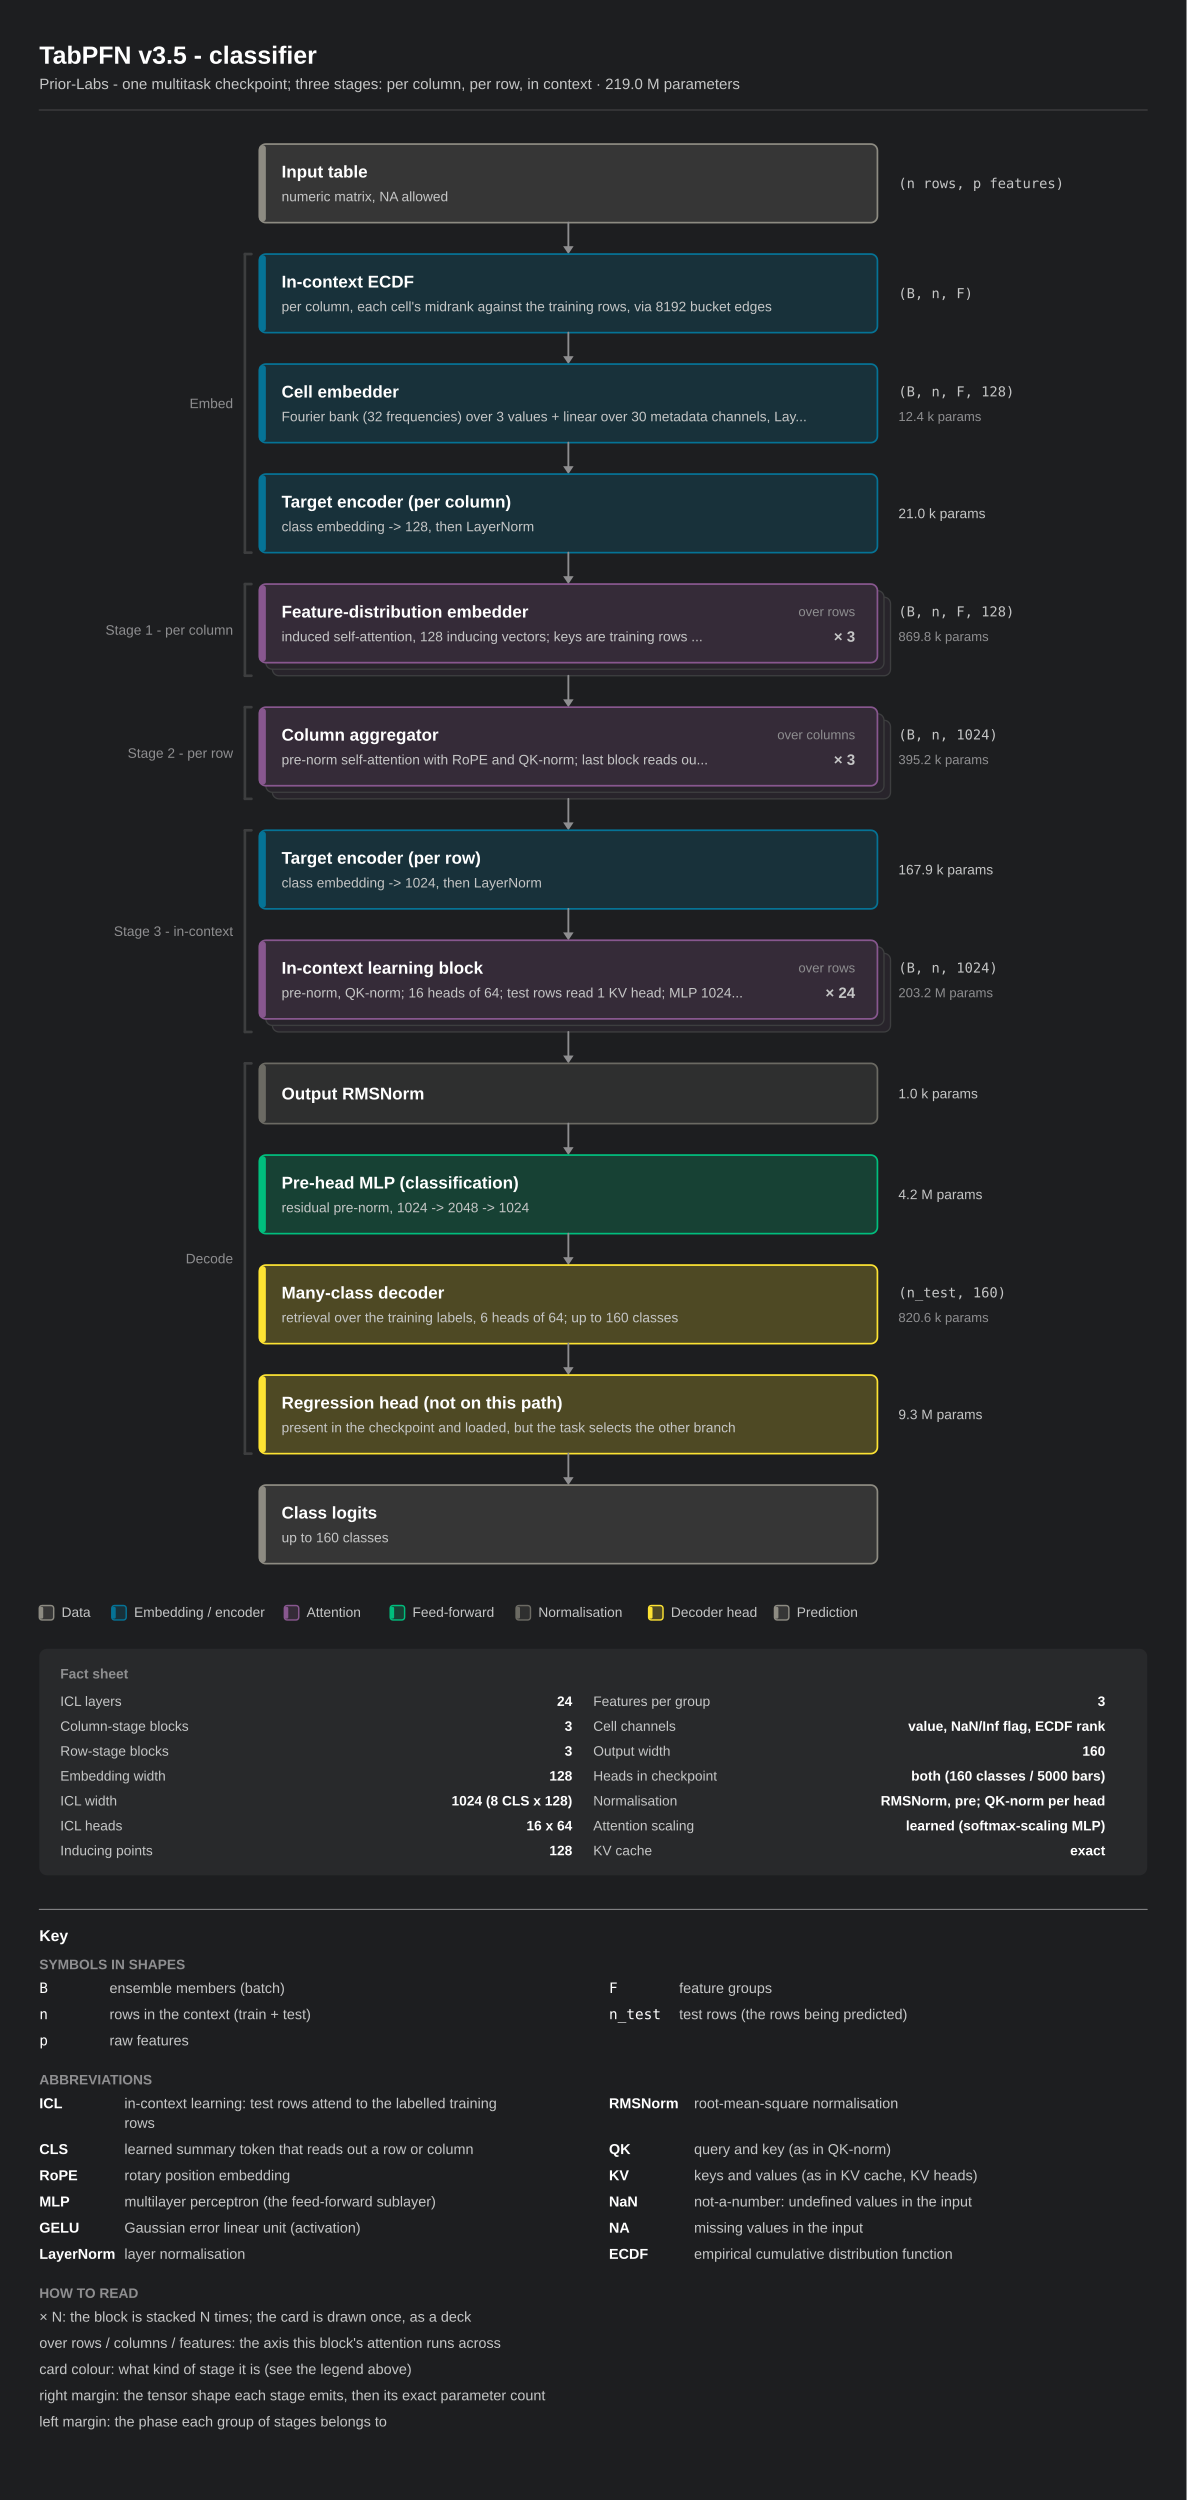
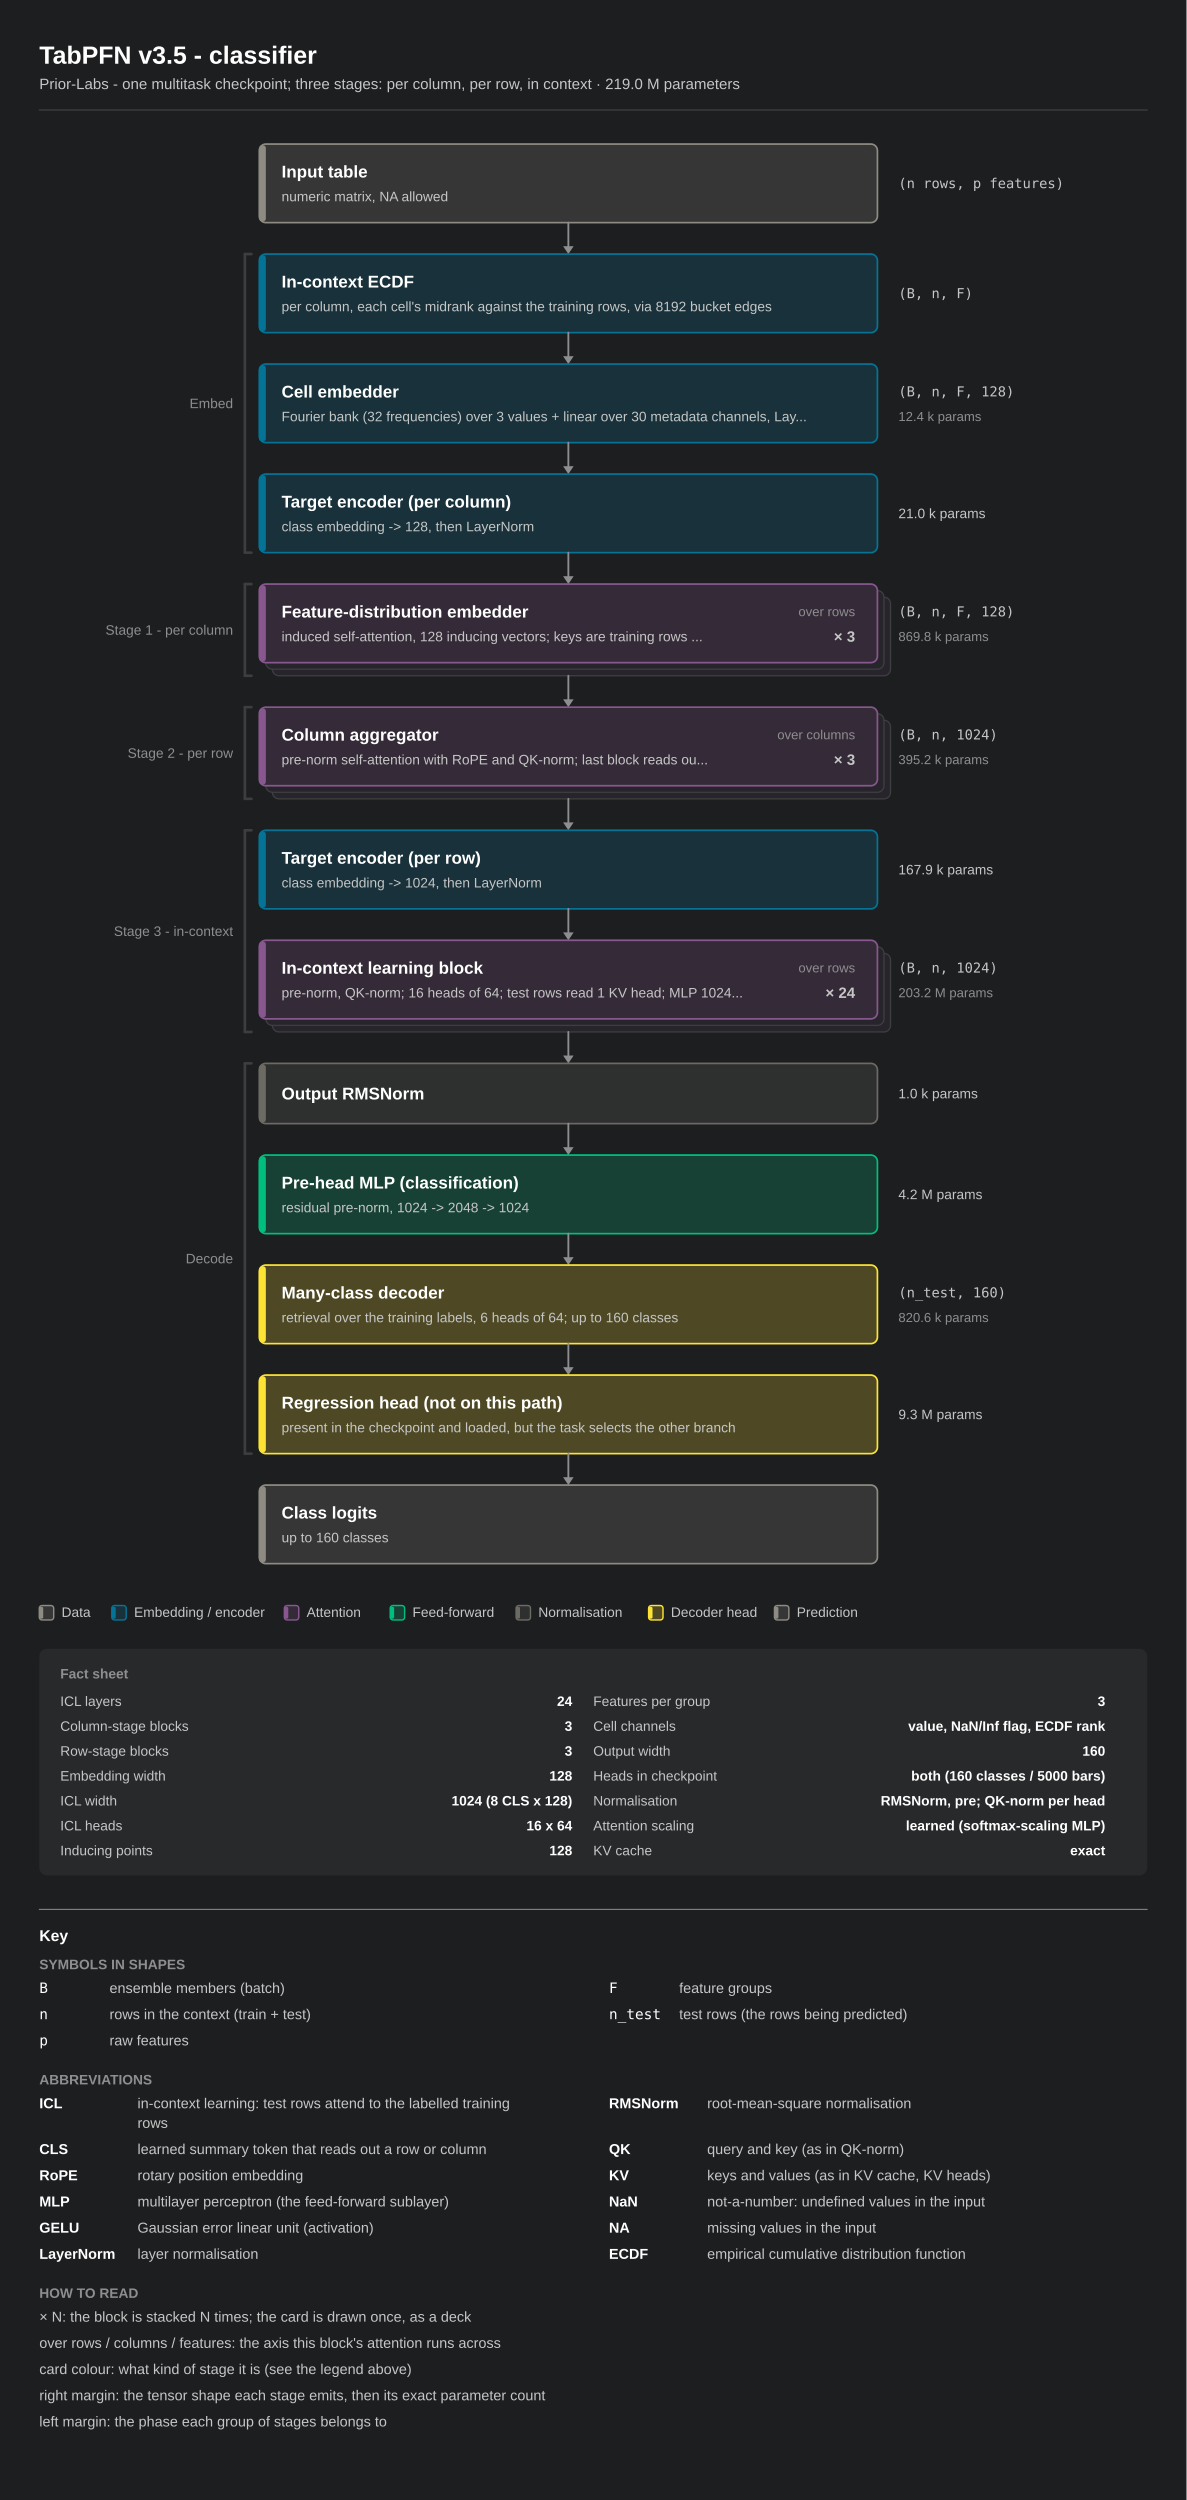
<svg xmlns="http://www.w3.org/2000/svg" width="906" height="1909" viewBox="0 0 906 1909">
  <rect width="906" height="1909" fill="#1d1e20" />
  <text x="30" y="42" dy="0.35em" font-family="-apple-system, BlinkMacSystemFont, 'Segoe UI', 'Helvetica Neue', Arial, sans-serif" font-size="19px" font-weight="600" fill="#ffffff">TabPFN v3.5 - classifier</text>
  <text x="30" y="64" dy="0.35em" font-family="-apple-system, BlinkMacSystemFont, 'Segoe UI', 'Helvetica Neue', Arial, sans-serif" font-size="11.5px" fill="#C5C6C6">Prior-Labs  -  one multitask checkpoint; three stages: per column, per row, in context  ·  219.0 M parameters</text>
  <line x1="30" y1="84" x2="876" y2="84" stroke="#3D3E3F" stroke-width="1" stroke-linecap="round" />
  <rect x="198" y="110" width="472" height="60" rx="5" fill="#363636" stroke="#8d8b82" stroke-width="1.3" />
  <rect x="198" y="111" width="5" height="58" rx="2" fill="#8d8b82" />
  <text x="215" y="131" dy="0.35em" font-family="-apple-system, BlinkMacSystemFont, 'Segoe UI', 'Helvetica Neue', Arial, sans-serif" font-size="13px" font-weight="600" fill="#ffffff">Input table</text>
  <text x="215" y="150" dy="0.35em" font-family="-apple-system, BlinkMacSystemFont, 'Segoe UI', 'Helvetica Neue', Arial, sans-serif" font-size="10.5px" fill="#C5C6C6">numeric matrix, NA allowed</text>
  <text x="686" y="140" dy="0.35em" font-family="ui-monospace, SFMono-Regular, Menlo, Consolas, monospace" font-size="10.5px" fill="#C5C6C6">(n rows, p features)</text>
  <line x1="434" y1="170" x2="434" y2="189" stroke="#8E8E90" stroke-width="1.4" stroke-linecap="round" />
  <polygon points="430,188 438,188 434,194" fill="#8E8E90" />
  <rect x="198" y="194" width="472" height="60" rx="5" fill="#18313A" stroke="#057396" stroke-width="1.3" />
  <rect x="198" y="195" width="5" height="58" rx="2" fill="#057396" />
  <text x="215" y="215" dy="0.35em" font-family="-apple-system, BlinkMacSystemFont, 'Segoe UI', 'Helvetica Neue', Arial, sans-serif" font-size="13px" font-weight="600" fill="#ffffff">In-context ECDF</text>
  <text x="215" y="234" dy="0.35em" font-family="-apple-system, BlinkMacSystemFont, 'Segoe UI', 'Helvetica Neue', Arial, sans-serif" font-size="10.5px" fill="#C5C6C6">per column, each cell's midrank against the training rows, via 8192 bucket edges</text>
  <text x="686" y="224" dy="0.35em" font-family="ui-monospace, SFMono-Regular, Menlo, Consolas, monospace" font-size="10.5px" fill="#C5C6C6">(B, n, F)</text>
  <line x1="434" y1="254" x2="434" y2="273" stroke="#8E8E90" stroke-width="1.4" stroke-linecap="round" />
  <polygon points="430,272 438,272 434,278" fill="#8E8E90" />
  <rect x="198" y="278" width="472" height="60" rx="5" fill="#18313A" stroke="#057396" stroke-width="1.3" />
  <rect x="198" y="279" width="5" height="58" rx="2" fill="#057396" />
  <text x="215" y="299" dy="0.35em" font-family="-apple-system, BlinkMacSystemFont, 'Segoe UI', 'Helvetica Neue', Arial, sans-serif" font-size="13px" font-weight="600" fill="#ffffff">Cell embedder</text>
  <text x="215" y="318" dy="0.35em" font-family="-apple-system, BlinkMacSystemFont, 'Segoe UI', 'Helvetica Neue', Arial, sans-serif" font-size="10.5px" fill="#C5C6C6">Fourier bank (32 frequencies) over 3 values + linear over 30 metadata channels, Lay...</text>
  <text x="686" y="299" dy="0.35em" font-family="ui-monospace, SFMono-Regular, Menlo, Consolas, monospace" font-size="10.5px" fill="#C5C6C6">(B, n, F, 128)</text>
  <text x="686" y="318" dy="0.35em" font-family="-apple-system, BlinkMacSystemFont, 'Segoe UI', 'Helvetica Neue', Arial, sans-serif" font-size="10px" fill="#8E8E90">12.4 k params</text>
  <line x1="434" y1="338" x2="434" y2="357" stroke="#8E8E90" stroke-width="1.4" stroke-linecap="round" />
  <polygon points="430,356 438,356 434,362" fill="#8E8E90" />
  <rect x="198" y="362" width="472" height="60" rx="5" fill="#18313A" stroke="#057396" stroke-width="1.3" />
  <rect x="198" y="363" width="5" height="58" rx="2" fill="#057396" />
  <text x="215" y="383" dy="0.35em" font-family="-apple-system, BlinkMacSystemFont, 'Segoe UI', 'Helvetica Neue', Arial, sans-serif" font-size="13px" font-weight="600" fill="#ffffff">Target encoder (per column)</text>
  <text x="215" y="402" dy="0.35em" font-family="-apple-system, BlinkMacSystemFont, 'Segoe UI', 'Helvetica Neue', Arial, sans-serif" font-size="10.5px" fill="#C5C6C6">class embedding -&gt; 128, then LayerNorm</text>
  <text x="686" y="392" dy="0.35em" font-family="-apple-system, BlinkMacSystemFont, 'Segoe UI', 'Helvetica Neue', Arial, sans-serif" font-size="10.5px" fill="#C5C6C6">21.0 k params</text>
  <line x1="434" y1="422" x2="434" y2="441" stroke="#8E8E90" stroke-width="1.4" stroke-linecap="round" />
  <polygon points="430,440 438,440 434,446" fill="#8E8E90" />
  <rect x="208" y="456" width="472" height="60" rx="5" fill="#28242B" stroke="#3D3E3F" stroke-width="1" />
  <rect x="203" y="451" width="472" height="60" rx="5" fill="#28242B" stroke="#3D3E3F" stroke-width="1" />
  <rect x="198" y="446" width="472" height="60" rx="5" fill="#352B38" stroke="#88578F" stroke-width="1.3" />
  <rect x="198" y="447" width="5" height="58" rx="2" fill="#88578F" />
  <text x="215" y="467" dy="0.35em" font-family="-apple-system, BlinkMacSystemFont, 'Segoe UI', 'Helvetica Neue', Arial, sans-serif" font-size="13px" font-weight="600" fill="#ffffff">Feature-distribution embedder</text>
  <text x="215" y="486" dy="0.35em" font-family="-apple-system, BlinkMacSystemFont, 'Segoe UI', 'Helvetica Neue', Arial, sans-serif" font-size="10.5px" fill="#C5C6C6">induced self-attention, 128 inducing vectors; keys are training rows ...</text>
  <text x="653" y="467" dy="0.35em" font-family="-apple-system, BlinkMacSystemFont, 'Segoe UI', 'Helvetica Neue', Arial, sans-serif" font-size="10px" text-anchor="end" fill="#8E8E90">over rows</text>
  <text x="653" y="486" dy="0.35em" font-family="-apple-system, BlinkMacSystemFont, 'Segoe UI', 'Helvetica Neue', Arial, sans-serif" font-size="11.5px" font-weight="600" text-anchor="end" fill="#C5C6C6">× 3</text>
  <text x="686" y="467" dy="0.35em" font-family="ui-monospace, SFMono-Regular, Menlo, Consolas, monospace" font-size="10.5px" fill="#C5C6C6">(B, n, F, 128)</text>
  <text x="686" y="486" dy="0.35em" font-family="-apple-system, BlinkMacSystemFont, 'Segoe UI', 'Helvetica Neue', Arial, sans-serif" font-size="10px" fill="#8E8E90">869.8 k params</text>
  <line x1="434" y1="516" x2="434" y2="535" stroke="#8E8E90" stroke-width="1.4" stroke-linecap="round" />
  <polygon points="430,534 438,534 434,540" fill="#8E8E90" />
  <rect x="208" y="550" width="472" height="60" rx="5" fill="#28242B" stroke="#3D3E3F" stroke-width="1" />
  <rect x="203" y="545" width="472" height="60" rx="5" fill="#28242B" stroke="#3D3E3F" stroke-width="1" />
  <rect x="198" y="540" width="472" height="60" rx="5" fill="#352B38" stroke="#88578F" stroke-width="1.3" />
  <rect x="198" y="541" width="5" height="58" rx="2" fill="#88578F" />
  <text x="215" y="561" dy="0.35em" font-family="-apple-system, BlinkMacSystemFont, 'Segoe UI', 'Helvetica Neue', Arial, sans-serif" font-size="13px" font-weight="600" fill="#ffffff">Column aggregator</text>
  <text x="215" y="580" dy="0.35em" font-family="-apple-system, BlinkMacSystemFont, 'Segoe UI', 'Helvetica Neue', Arial, sans-serif" font-size="10.5px" fill="#C5C6C6">pre-norm self-attention with RoPE and QK-norm; last block reads ou...</text>
  <text x="653" y="561" dy="0.35em" font-family="-apple-system, BlinkMacSystemFont, 'Segoe UI', 'Helvetica Neue', Arial, sans-serif" font-size="10px" text-anchor="end" fill="#8E8E90">over columns</text>
  <text x="653" y="580" dy="0.35em" font-family="-apple-system, BlinkMacSystemFont, 'Segoe UI', 'Helvetica Neue', Arial, sans-serif" font-size="11.5px" font-weight="600" text-anchor="end" fill="#C5C6C6">× 3</text>
  <text x="686" y="561" dy="0.35em" font-family="ui-monospace, SFMono-Regular, Menlo, Consolas, monospace" font-size="10.5px" fill="#C5C6C6">(B, n, 1024)</text>
  <text x="686" y="580" dy="0.35em" font-family="-apple-system, BlinkMacSystemFont, 'Segoe UI', 'Helvetica Neue', Arial, sans-serif" font-size="10px" fill="#8E8E90">395.2 k params</text>
  <line x1="434" y1="610" x2="434" y2="629" stroke="#8E8E90" stroke-width="1.4" stroke-linecap="round" />
  <polygon points="430,628 438,628 434,634" fill="#8E8E90" />
  <rect x="198" y="634" width="472" height="60" rx="5" fill="#18313A" stroke="#057396" stroke-width="1.3" />
  <rect x="198" y="635" width="5" height="58" rx="2" fill="#057396" />
  <text x="215" y="655" dy="0.35em" font-family="-apple-system, BlinkMacSystemFont, 'Segoe UI', 'Helvetica Neue', Arial, sans-serif" font-size="13px" font-weight="600" fill="#ffffff">Target encoder (per row)</text>
  <text x="215" y="674" dy="0.35em" font-family="-apple-system, BlinkMacSystemFont, 'Segoe UI', 'Helvetica Neue', Arial, sans-serif" font-size="10.5px" fill="#C5C6C6">class embedding -&gt; 1024, then LayerNorm</text>
  <text x="686" y="664" dy="0.35em" font-family="-apple-system, BlinkMacSystemFont, 'Segoe UI', 'Helvetica Neue', Arial, sans-serif" font-size="10.5px" fill="#C5C6C6">167.9 k params</text>
  <line x1="434" y1="694" x2="434" y2="713" stroke="#8E8E90" stroke-width="1.4" stroke-linecap="round" />
  <polygon points="430,712 438,712 434,718" fill="#8E8E90" />
  <rect x="208" y="728" width="472" height="60" rx="5" fill="#28242B" stroke="#3D3E3F" stroke-width="1" />
  <rect x="203" y="723" width="472" height="60" rx="5" fill="#28242B" stroke="#3D3E3F" stroke-width="1" />
  <rect x="198" y="718" width="472" height="60" rx="5" fill="#352B38" stroke="#88578F" stroke-width="1.3" />
  <rect x="198" y="719" width="5" height="58" rx="2" fill="#88578F" />
  <text x="215" y="739" dy="0.35em" font-family="-apple-system, BlinkMacSystemFont, 'Segoe UI', 'Helvetica Neue', Arial, sans-serif" font-size="13px" font-weight="600" fill="#ffffff">In-context learning block</text>
  <text x="215" y="758" dy="0.35em" font-family="-apple-system, BlinkMacSystemFont, 'Segoe UI', 'Helvetica Neue', Arial, sans-serif" font-size="10.5px" fill="#C5C6C6">pre-norm, QK-norm; 16 heads of 64; test rows read 1 KV head; MLP 1024...</text>
  <text x="653" y="739" dy="0.35em" font-family="-apple-system, BlinkMacSystemFont, 'Segoe UI', 'Helvetica Neue', Arial, sans-serif" font-size="10px" text-anchor="end" fill="#8E8E90">over rows</text>
  <text x="653" y="758" dy="0.35em" font-family="-apple-system, BlinkMacSystemFont, 'Segoe UI', 'Helvetica Neue', Arial, sans-serif" font-size="11.5px" font-weight="600" text-anchor="end" fill="#C5C6C6">× 24</text>
  <text x="686" y="739" dy="0.35em" font-family="ui-monospace, SFMono-Regular, Menlo, Consolas, monospace" font-size="10.5px" fill="#C5C6C6">(B, n, 1024)</text>
  <text x="686" y="758" dy="0.35em" font-family="-apple-system, BlinkMacSystemFont, 'Segoe UI', 'Helvetica Neue', Arial, sans-serif" font-size="10px" fill="#8E8E90">203.2 M params</text>
  <line x1="434" y1="788" x2="434" y2="807" stroke="#8E8E90" stroke-width="1.4" stroke-linecap="round" />
  <polygon points="430,806 438,806 434,812" fill="#8E8E90" />
  <rect x="198" y="812" width="472" height="46" rx="5" fill="#2E2F2F" stroke="#6b6a63" stroke-width="1.3" />
  <rect x="198" y="813" width="5" height="44" rx="2" fill="#6b6a63" />
  <text x="215" y="835" dy="0.35em" font-family="-apple-system, BlinkMacSystemFont, 'Segoe UI', 'Helvetica Neue', Arial, sans-serif" font-size="13px" font-weight="600" fill="#ffffff">Output RMSNorm</text>
  <text x="686" y="835" dy="0.35em" font-family="-apple-system, BlinkMacSystemFont, 'Segoe UI', 'Helvetica Neue', Arial, sans-serif" font-size="10.5px" fill="#C5C6C6">1.0 k params</text>
  <line x1="434" y1="858" x2="434" y2="877" stroke="#8E8E90" stroke-width="1.4" stroke-linecap="round" />
  <polygon points="430,876 438,876 434,882" fill="#8E8E90" />
  <rect x="198" y="882" width="472" height="60" rx="5" fill="#174134" stroke="#00be7d" stroke-width="1.3" />
  <rect x="198" y="883" width="5" height="58" rx="2" fill="#00be7d" />
  <text x="215" y="903" dy="0.35em" font-family="-apple-system, BlinkMacSystemFont, 'Segoe UI', 'Helvetica Neue', Arial, sans-serif" font-size="13px" font-weight="600" fill="#ffffff">Pre-head MLP (classification)</text>
  <text x="215" y="922" dy="0.35em" font-family="-apple-system, BlinkMacSystemFont, 'Segoe UI', 'Helvetica Neue', Arial, sans-serif" font-size="10.5px" fill="#C5C6C6">residual pre-norm, 1024 -&gt; 2048 -&gt; 1024</text>
  <text x="686" y="912" dy="0.35em" font-family="-apple-system, BlinkMacSystemFont, 'Segoe UI', 'Helvetica Neue', Arial, sans-serif" font-size="10.5px" fill="#C5C6C6">4.2 M params</text>
  <line x1="434" y1="942" x2="434" y2="961" stroke="#8E8E90" stroke-width="1.4" stroke-linecap="round" />
  <polygon points="430,960 438,960 434,966" fill="#8E8E90" />
  <rect x="198" y="966" width="472" height="60" rx="5" fill="#4E4924" stroke="#fde333" stroke-width="1.3" />
  <rect x="198" y="967" width="5" height="58" rx="2" fill="#fde333" />
  <text x="215" y="987" dy="0.35em" font-family="-apple-system, BlinkMacSystemFont, 'Segoe UI', 'Helvetica Neue', Arial, sans-serif" font-size="13px" font-weight="600" fill="#ffffff">Many-class decoder</text>
  <text x="215" y="1006" dy="0.35em" font-family="-apple-system, BlinkMacSystemFont, 'Segoe UI', 'Helvetica Neue', Arial, sans-serif" font-size="10.5px" fill="#C5C6C6">retrieval over the training labels, 6 heads of 64; up to 160 classes</text>
  <text x="686" y="987" dy="0.35em" font-family="ui-monospace, SFMono-Regular, Menlo, Consolas, monospace" font-size="10.5px" fill="#C5C6C6">(n_test, 160)</text>
  <text x="686" y="1006" dy="0.35em" font-family="-apple-system, BlinkMacSystemFont, 'Segoe UI', 'Helvetica Neue', Arial, sans-serif" font-size="10px" fill="#8E8E90">820.6 k params</text>
  <line x1="434" y1="1026" x2="434" y2="1045" stroke="#8E8E90" stroke-width="1.4" stroke-linecap="round" />
  <polygon points="430,1044 438,1044 434,1050" fill="#8E8E90" />
  <rect x="198" y="1050" width="472" height="60" rx="5" fill="#4E4924" stroke="#fde333" stroke-width="1.3" />
  <rect x="198" y="1051" width="5" height="58" rx="2" fill="#fde333" />
  <text x="215" y="1071" dy="0.35em" font-family="-apple-system, BlinkMacSystemFont, 'Segoe UI', 'Helvetica Neue', Arial, sans-serif" font-size="13px" font-weight="600" fill="#ffffff">Regression head (not on this path)</text>
  <text x="215" y="1090" dy="0.35em" font-family="-apple-system, BlinkMacSystemFont, 'Segoe UI', 'Helvetica Neue', Arial, sans-serif" font-size="10.5px" fill="#C5C6C6">present in the checkpoint and loaded, but the task selects the other branch</text>
  <text x="686" y="1080" dy="0.35em" font-family="-apple-system, BlinkMacSystemFont, 'Segoe UI', 'Helvetica Neue', Arial, sans-serif" font-size="10.5px" fill="#C5C6C6">9.3 M params</text>
  <line x1="434" y1="1110" x2="434" y2="1129" stroke="#8E8E90" stroke-width="1.4" stroke-linecap="round" />
  <polygon points="430,1128 438,1128 434,1134" fill="#8E8E90" />
  <rect x="198" y="1134" width="472" height="60" rx="5" fill="#363636" stroke="#8d8b82" stroke-width="1.3" />
  <rect x="198" y="1135" width="5" height="58" rx="2" fill="#8d8b82" />
  <text x="215" y="1155" dy="0.35em" font-family="-apple-system, BlinkMacSystemFont, 'Segoe UI', 'Helvetica Neue', Arial, sans-serif" font-size="13px" font-weight="600" fill="#ffffff">Class logits</text>
  <text x="215" y="1174" dy="0.35em" font-family="-apple-system, BlinkMacSystemFont, 'Segoe UI', 'Helvetica Neue', Arial, sans-serif" font-size="10.5px" fill="#C5C6C6">up to 160 classes</text>
  <line x1="187" y1="194" x2="187" y2="422" stroke="#3D3E3F" stroke-width="2" stroke-linecap="round" />
  <line x1="187" y1="194" x2="192" y2="194" stroke="#3D3E3F" stroke-width="2" stroke-linecap="round" />
  <line x1="187" y1="422" x2="192" y2="422" stroke="#3D3E3F" stroke-width="2" stroke-linecap="round" />
  <text x="178" y="308" dy="0.35em" font-family="-apple-system, BlinkMacSystemFont, 'Segoe UI', 'Helvetica Neue', Arial, sans-serif" font-size="10.5px" text-anchor="end" fill="#8E8E90">Embed</text>
  <line x1="187" y1="446" x2="187" y2="516" stroke="#3D3E3F" stroke-width="2" stroke-linecap="round" />
  <line x1="187" y1="446" x2="192" y2="446" stroke="#3D3E3F" stroke-width="2" stroke-linecap="round" />
  <line x1="187" y1="516" x2="192" y2="516" stroke="#3D3E3F" stroke-width="2" stroke-linecap="round" />
  <text x="178" y="481" dy="0.35em" font-family="-apple-system, BlinkMacSystemFont, 'Segoe UI', 'Helvetica Neue', Arial, sans-serif" font-size="10.5px" text-anchor="end" fill="#8E8E90">Stage 1 - per column</text>
  <line x1="187" y1="540" x2="187" y2="610" stroke="#3D3E3F" stroke-width="2" stroke-linecap="round" />
  <line x1="187" y1="540" x2="192" y2="540" stroke="#3D3E3F" stroke-width="2" stroke-linecap="round" />
  <line x1="187" y1="610" x2="192" y2="610" stroke="#3D3E3F" stroke-width="2" stroke-linecap="round" />
  <text x="178" y="575" dy="0.35em" font-family="-apple-system, BlinkMacSystemFont, 'Segoe UI', 'Helvetica Neue', Arial, sans-serif" font-size="10.5px" text-anchor="end" fill="#8E8E90">Stage 2 - per row</text>
  <line x1="187" y1="634" x2="187" y2="788" stroke="#3D3E3F" stroke-width="2" stroke-linecap="round" />
  <line x1="187" y1="634" x2="192" y2="634" stroke="#3D3E3F" stroke-width="2" stroke-linecap="round" />
  <line x1="187" y1="788" x2="192" y2="788" stroke="#3D3E3F" stroke-width="2" stroke-linecap="round" />
  <text x="178" y="711" dy="0.35em" font-family="-apple-system, BlinkMacSystemFont, 'Segoe UI', 'Helvetica Neue', Arial, sans-serif" font-size="10.5px" text-anchor="end" fill="#8E8E90">Stage 3 - in-context</text>
  <line x1="187" y1="812" x2="187" y2="1110" stroke="#3D3E3F" stroke-width="2" stroke-linecap="round" />
  <line x1="187" y1="812" x2="192" y2="812" stroke="#3D3E3F" stroke-width="2" stroke-linecap="round" />
  <line x1="187" y1="1110" x2="192" y2="1110" stroke="#3D3E3F" stroke-width="2" stroke-linecap="round" />
  <text x="178" y="961" dy="0.35em" font-family="-apple-system, BlinkMacSystemFont, 'Segoe UI', 'Helvetica Neue', Arial, sans-serif" font-size="10.5px" text-anchor="end" fill="#8E8E90">Decode</text>
  <rect x="30" y="1226" width="11" height="11" rx="2" fill="#363636" stroke="#8d8b82" stroke-width="1.1" />
  <rect x="30" y="1227" width="3" height="9" rx="1" fill="#8d8b82" />
  <text x="47" y="1231" dy="0.35em" font-family="-apple-system, BlinkMacSystemFont, 'Segoe UI', 'Helvetica Neue', Arial, sans-serif" font-size="10.5px" fill="#C5C6C6">Data</text>
  <rect x="85.37" y="1226" width="11" height="11" rx="2" fill="#18313A" stroke="#057396" stroke-width="1.1" />
  <rect x="85.37" y="1227" width="3" height="9" rx="1" fill="#057396" />
  <text x="102.37" y="1231" dy="0.35em" font-family="-apple-system, BlinkMacSystemFont, 'Segoe UI', 'Helvetica Neue', Arial, sans-serif" font-size="10.5px" fill="#C5C6C6">Embedding / encoder</text>
  <rect x="217.13" y="1226" width="11" height="11" rx="2" fill="#352B38" stroke="#88578F" stroke-width="1.1" />
  <rect x="217.13" y="1227" width="3" height="9" rx="1" fill="#88578F" />
  <text x="234.13" y="1231" dy="0.35em" font-family="-apple-system, BlinkMacSystemFont, 'Segoe UI', 'Helvetica Neue', Arial, sans-serif" font-size="10.5px" fill="#C5C6C6">Attention</text>
  <rect x="297.96" y="1226" width="11" height="11" rx="2" fill="#174134" stroke="#00be7d" stroke-width="1.1" />
  <rect x="297.96" y="1227" width="3" height="9" rx="1" fill="#00be7d" />
  <text x="314.96" y="1231" dy="0.35em" font-family="-apple-system, BlinkMacSystemFont, 'Segoe UI', 'Helvetica Neue', Arial, sans-serif" font-size="10.5px" fill="#C5C6C6">Feed-forward</text>
  <rect x="394.07" y="1226" width="11" height="11" rx="2" fill="#2E2F2F" stroke="#6b6a63" stroke-width="1.1" />
  <rect x="394.07" y="1227" width="3" height="9" rx="1" fill="#6b6a63" />
  <text x="411.07" y="1231" dy="0.35em" font-family="-apple-system, BlinkMacSystemFont, 'Segoe UI', 'Helvetica Neue', Arial, sans-serif" font-size="10.5px" fill="#C5C6C6">Normalisation</text>
  <rect x="495.27" y="1226" width="11" height="11" rx="2" fill="#4E4924" stroke="#fde333" stroke-width="1.1" />
  <rect x="495.27" y="1227" width="3" height="9" rx="1" fill="#fde333" />
  <text x="512.27" y="1231" dy="0.35em" font-family="-apple-system, BlinkMacSystemFont, 'Segoe UI', 'Helvetica Neue', Arial, sans-serif" font-size="10.5px" fill="#C5C6C6">Decoder head</text>
  <rect x="591.38" y="1226" width="11" height="11" rx="2" fill="#363636" stroke="#8d8b82" stroke-width="1.1" />
  <rect x="591.38" y="1227" width="3" height="9" rx="1" fill="#8d8b82" />
  <text x="608.38" y="1231" dy="0.35em" font-family="-apple-system, BlinkMacSystemFont, 'Segoe UI', 'Helvetica Neue', Arial, sans-serif" font-size="10.5px" fill="#C5C6C6">Prediction</text>
  <rect x="30" y="1259" width="846" height="173" rx="6" fill="#28292B" />
  <text x="46" y="1278" dy="0.35em" font-family="-apple-system, BlinkMacSystemFont, 'Segoe UI', 'Helvetica Neue', Arial, sans-serif" font-size="10.5px" font-weight="600" fill="#8E8E90">Fact sheet</text>
  <text x="46" y="1299" dy="0.35em" font-family="-apple-system, BlinkMacSystemFont, 'Segoe UI', 'Helvetica Neue', Arial, sans-serif" font-size="10.5px" fill="#C5C6C6">ICL layers</text>
  <text x="437" y="1299" dy="0.35em" font-family="-apple-system, BlinkMacSystemFont, 'Segoe UI', 'Helvetica Neue', Arial, sans-serif" font-size="10.5px" font-weight="600" text-anchor="end" fill="#ffffff">24</text>
  <text x="46" y="1318" dy="0.35em" font-family="-apple-system, BlinkMacSystemFont, 'Segoe UI', 'Helvetica Neue', Arial, sans-serif" font-size="10.5px" fill="#C5C6C6">Column-stage blocks</text>
  <text x="437" y="1318" dy="0.35em" font-family="-apple-system, BlinkMacSystemFont, 'Segoe UI', 'Helvetica Neue', Arial, sans-serif" font-size="10.5px" font-weight="600" text-anchor="end" fill="#ffffff">3</text>
  <text x="46" y="1337" dy="0.35em" font-family="-apple-system, BlinkMacSystemFont, 'Segoe UI', 'Helvetica Neue', Arial, sans-serif" font-size="10.5px" fill="#C5C6C6">Row-stage blocks</text>
  <text x="437" y="1337" dy="0.35em" font-family="-apple-system, BlinkMacSystemFont, 'Segoe UI', 'Helvetica Neue', Arial, sans-serif" font-size="10.5px" font-weight="600" text-anchor="end" fill="#ffffff">3</text>
  <text x="46" y="1356" dy="0.35em" font-family="-apple-system, BlinkMacSystemFont, 'Segoe UI', 'Helvetica Neue', Arial, sans-serif" font-size="10.5px" fill="#C5C6C6">Embedding width</text>
  <text x="437" y="1356" dy="0.35em" font-family="-apple-system, BlinkMacSystemFont, 'Segoe UI', 'Helvetica Neue', Arial, sans-serif" font-size="10.5px" font-weight="600" text-anchor="end" fill="#ffffff">128</text>
  <text x="46" y="1375" dy="0.35em" font-family="-apple-system, BlinkMacSystemFont, 'Segoe UI', 'Helvetica Neue', Arial, sans-serif" font-size="10.5px" fill="#C5C6C6">ICL width</text>
  <text x="437" y="1375" dy="0.35em" font-family="-apple-system, BlinkMacSystemFont, 'Segoe UI', 'Helvetica Neue', Arial, sans-serif" font-size="10.5px" font-weight="600" text-anchor="end" fill="#ffffff">1024 (8 CLS x 128)</text>
  <text x="46" y="1394" dy="0.35em" font-family="-apple-system, BlinkMacSystemFont, 'Segoe UI', 'Helvetica Neue', Arial, sans-serif" font-size="10.5px" fill="#C5C6C6">ICL heads</text>
  <text x="437" y="1394" dy="0.35em" font-family="-apple-system, BlinkMacSystemFont, 'Segoe UI', 'Helvetica Neue', Arial, sans-serif" font-size="10.5px" font-weight="600" text-anchor="end" fill="#ffffff">16 x 64</text>
  <text x="46" y="1413" dy="0.35em" font-family="-apple-system, BlinkMacSystemFont, 'Segoe UI', 'Helvetica Neue', Arial, sans-serif" font-size="10.5px" fill="#C5C6C6">Inducing points</text>
  <text x="437" y="1413" dy="0.35em" font-family="-apple-system, BlinkMacSystemFont, 'Segoe UI', 'Helvetica Neue', Arial, sans-serif" font-size="10.5px" font-weight="600" text-anchor="end" fill="#ffffff">128</text>
  <text x="453" y="1299" dy="0.35em" font-family="-apple-system, BlinkMacSystemFont, 'Segoe UI', 'Helvetica Neue', Arial, sans-serif" font-size="10.5px" fill="#C5C6C6">Features per group</text>
  <text x="844" y="1299" dy="0.35em" font-family="-apple-system, BlinkMacSystemFont, 'Segoe UI', 'Helvetica Neue', Arial, sans-serif" font-size="10.5px" font-weight="600" text-anchor="end" fill="#ffffff">3</text>
  <text x="453" y="1318" dy="0.35em" font-family="-apple-system, BlinkMacSystemFont, 'Segoe UI', 'Helvetica Neue', Arial, sans-serif" font-size="10.5px" fill="#C5C6C6">Cell channels</text>
  <text x="844" y="1318" dy="0.35em" font-family="-apple-system, BlinkMacSystemFont, 'Segoe UI', 'Helvetica Neue', Arial, sans-serif" font-size="10.5px" font-weight="600" text-anchor="end" fill="#ffffff">value, NaN/Inf flag, ECDF rank</text>
  <text x="453" y="1337" dy="0.35em" font-family="-apple-system, BlinkMacSystemFont, 'Segoe UI', 'Helvetica Neue', Arial, sans-serif" font-size="10.5px" fill="#C5C6C6">Output width</text>
  <text x="844" y="1337" dy="0.35em" font-family="-apple-system, BlinkMacSystemFont, 'Segoe UI', 'Helvetica Neue', Arial, sans-serif" font-size="10.5px" font-weight="600" text-anchor="end" fill="#ffffff">160</text>
  <text x="453" y="1356" dy="0.35em" font-family="-apple-system, BlinkMacSystemFont, 'Segoe UI', 'Helvetica Neue', Arial, sans-serif" font-size="10.5px" fill="#C5C6C6">Heads in checkpoint</text>
  <text x="844" y="1356" dy="0.35em" font-family="-apple-system, BlinkMacSystemFont, 'Segoe UI', 'Helvetica Neue', Arial, sans-serif" font-size="10.5px" font-weight="600" text-anchor="end" fill="#ffffff">both (160 classes / 5000 bars)</text>
  <text x="453" y="1375" dy="0.35em" font-family="-apple-system, BlinkMacSystemFont, 'Segoe UI', 'Helvetica Neue', Arial, sans-serif" font-size="10.5px" fill="#C5C6C6">Normalisation</text>
  <text x="844" y="1375" dy="0.35em" font-family="-apple-system, BlinkMacSystemFont, 'Segoe UI', 'Helvetica Neue', Arial, sans-serif" font-size="10.5px" font-weight="600" text-anchor="end" fill="#ffffff">RMSNorm, pre; QK-norm per head</text>
  <text x="453" y="1394" dy="0.35em" font-family="-apple-system, BlinkMacSystemFont, 'Segoe UI', 'Helvetica Neue', Arial, sans-serif" font-size="10.5px" fill="#C5C6C6">Attention scaling</text>
  <text x="844" y="1394" dy="0.35em" font-family="-apple-system, BlinkMacSystemFont, 'Segoe UI', 'Helvetica Neue', Arial, sans-serif" font-size="10.5px" font-weight="600" text-anchor="end" fill="#ffffff">learned (softmax-scaling MLP)</text>
  <text x="453" y="1413" dy="0.35em" font-family="-apple-system, BlinkMacSystemFont, 'Segoe UI', 'Helvetica Neue', Arial, sans-serif" font-size="10.5px" fill="#C5C6C6">KV cache</text>
  <text x="844" y="1413" dy="0.35em" font-family="-apple-system, BlinkMacSystemFont, 'Segoe UI', 'Helvetica Neue', Arial, sans-serif" font-size="10.5px" font-weight="600" text-anchor="end" fill="#ffffff">exact</text>
  <line x1="30" y1="1458" x2="876" y2="1458" stroke="#8E8E90" stroke-width="0.8" stroke-linecap="round" />
  <text x="30" y="1478" dy="0.35em" font-family="-apple-system, BlinkMacSystemFont, 'Segoe UI', 'Helvetica Neue', Arial, sans-serif" font-size="12px" font-weight="600" fill="#ffffff">Key</text>
  <text x="30" y="1500" dy="0.35em" font-family="-apple-system, BlinkMacSystemFont, 'Segoe UI', 'Helvetica Neue', Arial, sans-serif" font-size="10.5px" font-weight="600" fill="#8E8E90">SYMBOLS IN SHAPES</text>
  <text x="30" y="1518" dy="0.35em" font-family="ui-monospace, SFMono-Regular, Menlo, Consolas, monospace" font-size="11px" fill="#ffffff">B</text>
  <text x="83.6" y="1518" dy="0.35em" font-family="-apple-system, BlinkMacSystemFont, 'Segoe UI', 'Helvetica Neue', Arial, sans-serif" font-size="11px" fill="#C5C6C6">ensemble members (batch)</text>
  <text x="30" y="1538" dy="0.35em" font-family="ui-monospace, SFMono-Regular, Menlo, Consolas, monospace" font-size="11px" fill="#ffffff">n</text>
  <text x="83.6" y="1538" dy="0.35em" font-family="-apple-system, BlinkMacSystemFont, 'Segoe UI', 'Helvetica Neue', Arial, sans-serif" font-size="11px" fill="#C5C6C6">rows in the context (train + test)</text>
  <text x="30" y="1558" dy="0.35em" font-family="ui-monospace, SFMono-Regular, Menlo, Consolas, monospace" font-size="11px" fill="#ffffff">p</text>
  <text x="83.6" y="1558" dy="0.35em" font-family="-apple-system, BlinkMacSystemFont, 'Segoe UI', 'Helvetica Neue', Arial, sans-serif" font-size="11px" fill="#C5C6C6">raw features</text>
  <text x="465" y="1518" dy="0.35em" font-family="ui-monospace, SFMono-Regular, Menlo, Consolas, monospace" font-size="11px" fill="#ffffff">F</text>
  <text x="518.6" y="1518" dy="0.35em" font-family="-apple-system, BlinkMacSystemFont, 'Segoe UI', 'Helvetica Neue', Arial, sans-serif" font-size="11px" fill="#C5C6C6">feature groups</text>
  <text x="465" y="1538" dy="0.35em" font-family="ui-monospace, SFMono-Regular, Menlo, Consolas, monospace" font-size="11px" fill="#ffffff">n_test</text>
  <text x="518.6" y="1538" dy="0.35em" font-family="-apple-system, BlinkMacSystemFont, 'Segoe UI', 'Helvetica Neue', Arial, sans-serif" font-size="11px" fill="#C5C6C6">test rows (the rows being predicted)</text>
  <text x="30" y="1588" dy="0.35em" font-family="-apple-system, BlinkMacSystemFont, 'Segoe UI', 'Helvetica Neue', Arial, sans-serif" font-size="10.5px" font-weight="600" fill="#8E8E90">ABBREVIATIONS</text>
  <text x="30" y="1606" dy="0.35em" font-family="-apple-system, BlinkMacSystemFont, 'Segoe UI', 'Helvetica Neue', Arial, sans-serif" font-size="11px" font-weight="600" fill="#ffffff">ICL</text>
-   <text x="94.98" y="1606" dy="0.35em" font-family="-apple-system, BlinkMacSystemFont, 'Segoe UI', 'Helvetica Neue', Arial, sans-serif" font-size="11px" fill="#C5C6C6">in-context learning: test rows attend to the labelled training</text>
-   <text x="94.98" y="1621" dy="0.35em" font-family="-apple-system, BlinkMacSystemFont, 'Segoe UI', 'Helvetica Neue', Arial, sans-serif" font-size="11px" fill="#C5C6C6">rows</text>
+   <text x="104.97" y="1606" dy="0.35em" font-family="-apple-system, BlinkMacSystemFont, 'Segoe UI', 'Helvetica Neue', Arial, sans-serif" font-size="11px" fill="#C5C6C6">in-context learning: test rows attend to the labelled training</text>
+   <text x="104.97" y="1621" dy="0.35em" font-family="-apple-system, BlinkMacSystemFont, 'Segoe UI', 'Helvetica Neue', Arial, sans-serif" font-size="11px" fill="#C5C6C6">rows</text>
  <text x="30" y="1641" dy="0.35em" font-family="-apple-system, BlinkMacSystemFont, 'Segoe UI', 'Helvetica Neue', Arial, sans-serif" font-size="11px" font-weight="600" fill="#ffffff">CLS</text>
-   <text x="94.98" y="1641" dy="0.35em" font-family="-apple-system, BlinkMacSystemFont, 'Segoe UI', 'Helvetica Neue', Arial, sans-serif" font-size="11px" fill="#C5C6C6">learned summary token that reads out a row or column</text>
+   <text x="104.97" y="1641" dy="0.35em" font-family="-apple-system, BlinkMacSystemFont, 'Segoe UI', 'Helvetica Neue', Arial, sans-serif" font-size="11px" fill="#C5C6C6">learned summary token that reads out a row or column</text>
  <text x="30" y="1661" dy="0.35em" font-family="-apple-system, BlinkMacSystemFont, 'Segoe UI', 'Helvetica Neue', Arial, sans-serif" font-size="11px" font-weight="600" fill="#ffffff">RoPE</text>
-   <text x="94.98" y="1661" dy="0.35em" font-family="-apple-system, BlinkMacSystemFont, 'Segoe UI', 'Helvetica Neue', Arial, sans-serif" font-size="11px" fill="#C5C6C6">rotary position embedding</text>
+   <text x="104.97" y="1661" dy="0.35em" font-family="-apple-system, BlinkMacSystemFont, 'Segoe UI', 'Helvetica Neue', Arial, sans-serif" font-size="11px" fill="#C5C6C6">rotary position embedding</text>
  <text x="30" y="1681" dy="0.35em" font-family="-apple-system, BlinkMacSystemFont, 'Segoe UI', 'Helvetica Neue', Arial, sans-serif" font-size="11px" font-weight="600" fill="#ffffff">MLP</text>
-   <text x="94.98" y="1681" dy="0.35em" font-family="-apple-system, BlinkMacSystemFont, 'Segoe UI', 'Helvetica Neue', Arial, sans-serif" font-size="11px" fill="#C5C6C6">multilayer perceptron (the feed-forward sublayer)</text>
+   <text x="104.97" y="1681" dy="0.35em" font-family="-apple-system, BlinkMacSystemFont, 'Segoe UI', 'Helvetica Neue', Arial, sans-serif" font-size="11px" fill="#C5C6C6">multilayer perceptron (the feed-forward sublayer)</text>
  <text x="30" y="1701" dy="0.35em" font-family="-apple-system, BlinkMacSystemFont, 'Segoe UI', 'Helvetica Neue', Arial, sans-serif" font-size="11px" font-weight="600" fill="#ffffff">GELU</text>
-   <text x="94.98" y="1701" dy="0.35em" font-family="-apple-system, BlinkMacSystemFont, 'Segoe UI', 'Helvetica Neue', Arial, sans-serif" font-size="11px" fill="#C5C6C6">Gaussian error linear unit (activation)</text>
+   <text x="104.97" y="1701" dy="0.35em" font-family="-apple-system, BlinkMacSystemFont, 'Segoe UI', 'Helvetica Neue', Arial, sans-serif" font-size="11px" fill="#C5C6C6">Gaussian error linear unit (activation)</text>
  <text x="30" y="1721" dy="0.35em" font-family="-apple-system, BlinkMacSystemFont, 'Segoe UI', 'Helvetica Neue', Arial, sans-serif" font-size="11px" font-weight="600" fill="#ffffff">LayerNorm</text>
-   <text x="94.98" y="1721" dy="0.35em" font-family="-apple-system, BlinkMacSystemFont, 'Segoe UI', 'Helvetica Neue', Arial, sans-serif" font-size="11px" fill="#C5C6C6">layer normalisation</text>
+   <text x="104.97" y="1721" dy="0.35em" font-family="-apple-system, BlinkMacSystemFont, 'Segoe UI', 'Helvetica Neue', Arial, sans-serif" font-size="11px" fill="#C5C6C6">layer normalisation</text>
  <text x="465" y="1606" dy="0.35em" font-family="-apple-system, BlinkMacSystemFont, 'Segoe UI', 'Helvetica Neue', Arial, sans-serif" font-size="11px" font-weight="600" fill="#ffffff">RMSNorm</text>
-   <text x="529.98" y="1606" dy="0.35em" font-family="-apple-system, BlinkMacSystemFont, 'Segoe UI', 'Helvetica Neue', Arial, sans-serif" font-size="11px" fill="#C5C6C6">root-mean-square normalisation</text>
+   <text x="539.97" y="1606" dy="0.35em" font-family="-apple-system, BlinkMacSystemFont, 'Segoe UI', 'Helvetica Neue', Arial, sans-serif" font-size="11px" fill="#C5C6C6">root-mean-square normalisation</text>
  <text x="465" y="1641" dy="0.35em" font-family="-apple-system, BlinkMacSystemFont, 'Segoe UI', 'Helvetica Neue', Arial, sans-serif" font-size="11px" font-weight="600" fill="#ffffff">QK</text>
-   <text x="529.98" y="1641" dy="0.35em" font-family="-apple-system, BlinkMacSystemFont, 'Segoe UI', 'Helvetica Neue', Arial, sans-serif" font-size="11px" fill="#C5C6C6">query and key (as in QK-norm)</text>
+   <text x="539.97" y="1641" dy="0.35em" font-family="-apple-system, BlinkMacSystemFont, 'Segoe UI', 'Helvetica Neue', Arial, sans-serif" font-size="11px" fill="#C5C6C6">query and key (as in QK-norm)</text>
  <text x="465" y="1661" dy="0.35em" font-family="-apple-system, BlinkMacSystemFont, 'Segoe UI', 'Helvetica Neue', Arial, sans-serif" font-size="11px" font-weight="600" fill="#ffffff">KV</text>
-   <text x="529.98" y="1661" dy="0.35em" font-family="-apple-system, BlinkMacSystemFont, 'Segoe UI', 'Helvetica Neue', Arial, sans-serif" font-size="11px" fill="#C5C6C6">keys and values (as in KV cache, KV heads)</text>
+   <text x="539.97" y="1661" dy="0.35em" font-family="-apple-system, BlinkMacSystemFont, 'Segoe UI', 'Helvetica Neue', Arial, sans-serif" font-size="11px" fill="#C5C6C6">keys and values (as in KV cache, KV heads)</text>
  <text x="465" y="1681" dy="0.35em" font-family="-apple-system, BlinkMacSystemFont, 'Segoe UI', 'Helvetica Neue', Arial, sans-serif" font-size="11px" font-weight="600" fill="#ffffff">NaN</text>
-   <text x="529.98" y="1681" dy="0.35em" font-family="-apple-system, BlinkMacSystemFont, 'Segoe UI', 'Helvetica Neue', Arial, sans-serif" font-size="11px" fill="#C5C6C6">not-a-number: undefined values in the input</text>
+   <text x="539.97" y="1681" dy="0.35em" font-family="-apple-system, BlinkMacSystemFont, 'Segoe UI', 'Helvetica Neue', Arial, sans-serif" font-size="11px" fill="#C5C6C6">not-a-number: undefined values in the input</text>
  <text x="465" y="1701" dy="0.35em" font-family="-apple-system, BlinkMacSystemFont, 'Segoe UI', 'Helvetica Neue', Arial, sans-serif" font-size="11px" font-weight="600" fill="#ffffff">NA</text>
-   <text x="529.98" y="1701" dy="0.35em" font-family="-apple-system, BlinkMacSystemFont, 'Segoe UI', 'Helvetica Neue', Arial, sans-serif" font-size="11px" fill="#C5C6C6">missing values in the input</text>
+   <text x="539.97" y="1701" dy="0.35em" font-family="-apple-system, BlinkMacSystemFont, 'Segoe UI', 'Helvetica Neue', Arial, sans-serif" font-size="11px" fill="#C5C6C6">missing values in the input</text>
  <text x="465" y="1721" dy="0.35em" font-family="-apple-system, BlinkMacSystemFont, 'Segoe UI', 'Helvetica Neue', Arial, sans-serif" font-size="11px" font-weight="600" fill="#ffffff">ECDF</text>
-   <text x="529.98" y="1721" dy="0.35em" font-family="-apple-system, BlinkMacSystemFont, 'Segoe UI', 'Helvetica Neue', Arial, sans-serif" font-size="11px" fill="#C5C6C6">empirical cumulative distribution function</text>
+   <text x="539.97" y="1721" dy="0.35em" font-family="-apple-system, BlinkMacSystemFont, 'Segoe UI', 'Helvetica Neue', Arial, sans-serif" font-size="11px" fill="#C5C6C6">empirical cumulative distribution function</text>
  <text x="30" y="1751" dy="0.35em" font-family="-apple-system, BlinkMacSystemFont, 'Segoe UI', 'Helvetica Neue', Arial, sans-serif" font-size="10.5px" font-weight="600" fill="#8E8E90">HOW TO READ</text>
  <text x="30" y="1769" dy="0.35em" font-family="-apple-system, BlinkMacSystemFont, 'Segoe UI', 'Helvetica Neue', Arial, sans-serif" font-size="11px" fill="#C5C6C6">× N: the block is stacked N times; the card is drawn once, as a deck</text>
  <text x="30" y="1789" dy="0.35em" font-family="-apple-system, BlinkMacSystemFont, 'Segoe UI', 'Helvetica Neue', Arial, sans-serif" font-size="11px" fill="#C5C6C6">over rows / columns / features: the axis this block's attention runs across</text>
  <text x="30" y="1809" dy="0.35em" font-family="-apple-system, BlinkMacSystemFont, 'Segoe UI', 'Helvetica Neue', Arial, sans-serif" font-size="11px" fill="#C5C6C6">card colour: what kind of stage it is (see the legend above)</text>
  <text x="30" y="1829" dy="0.35em" font-family="-apple-system, BlinkMacSystemFont, 'Segoe UI', 'Helvetica Neue', Arial, sans-serif" font-size="11px" fill="#C5C6C6">right margin: the tensor shape each stage emits, then its exact parameter count</text>
  <text x="30" y="1849" dy="0.35em" font-family="-apple-system, BlinkMacSystemFont, 'Segoe UI', 'Helvetica Neue', Arial, sans-serif" font-size="11px" fill="#C5C6C6">left margin: the phase each group of stages belongs to</text>
</svg>
